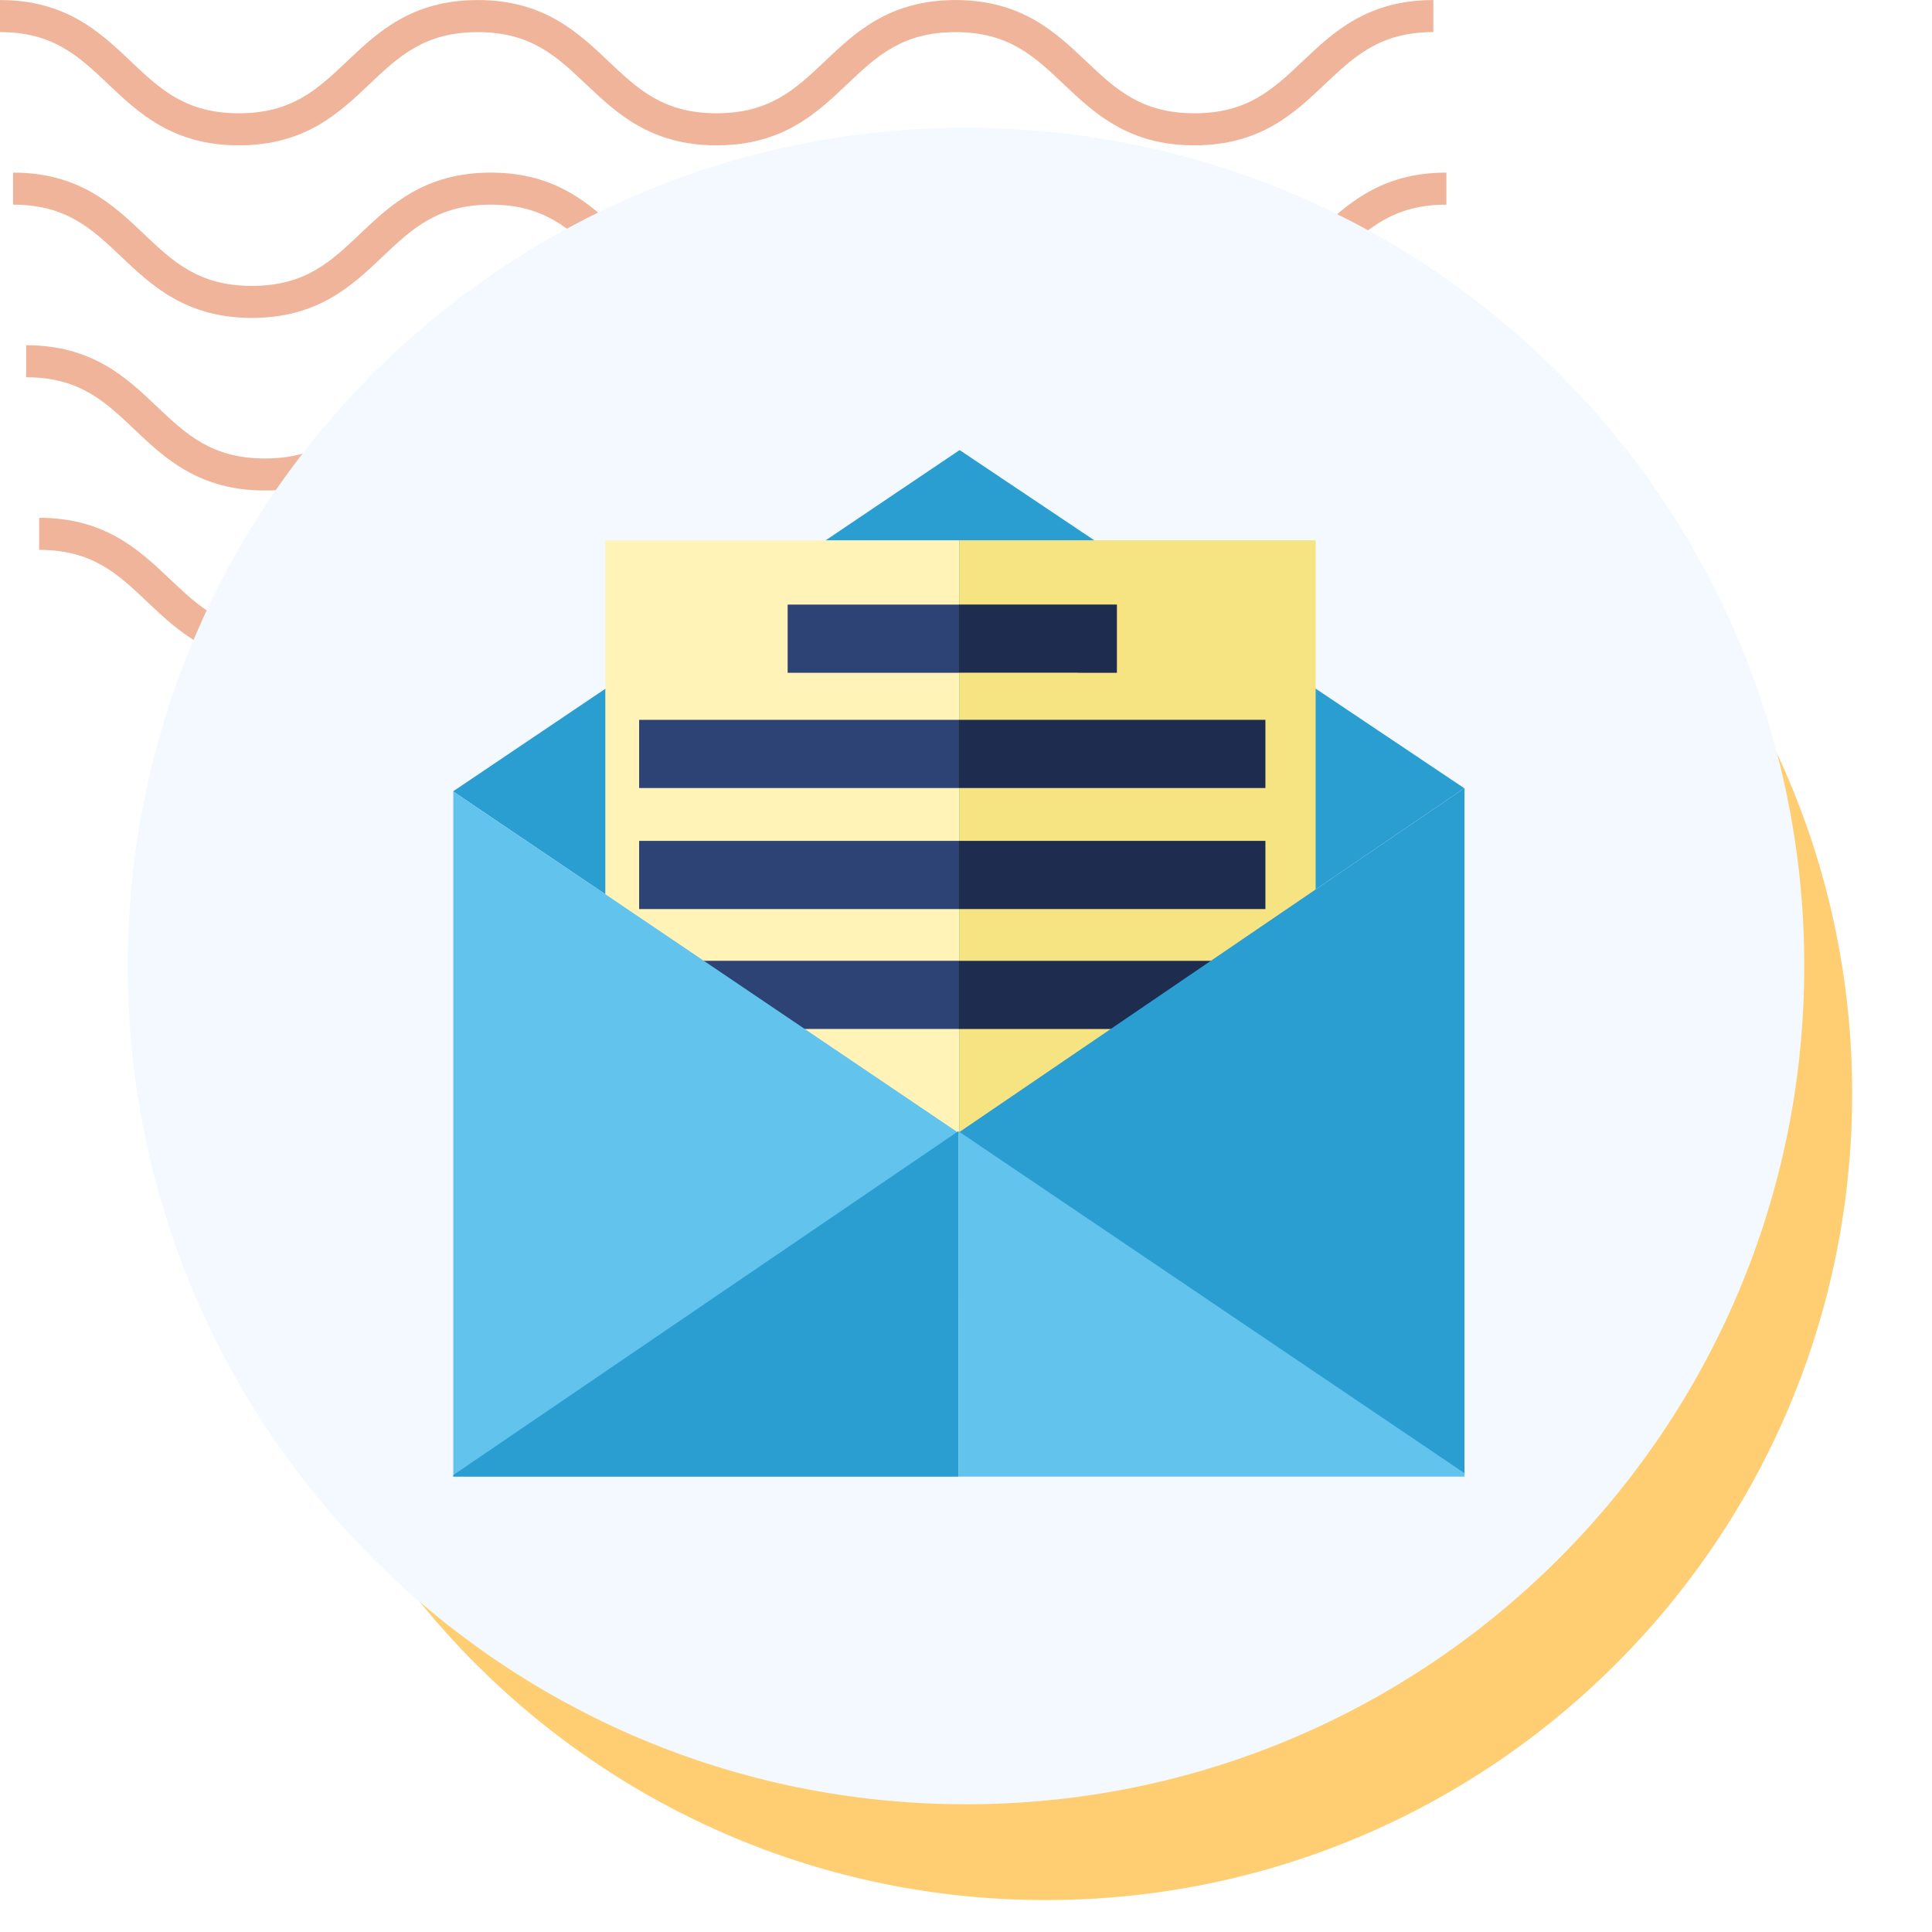
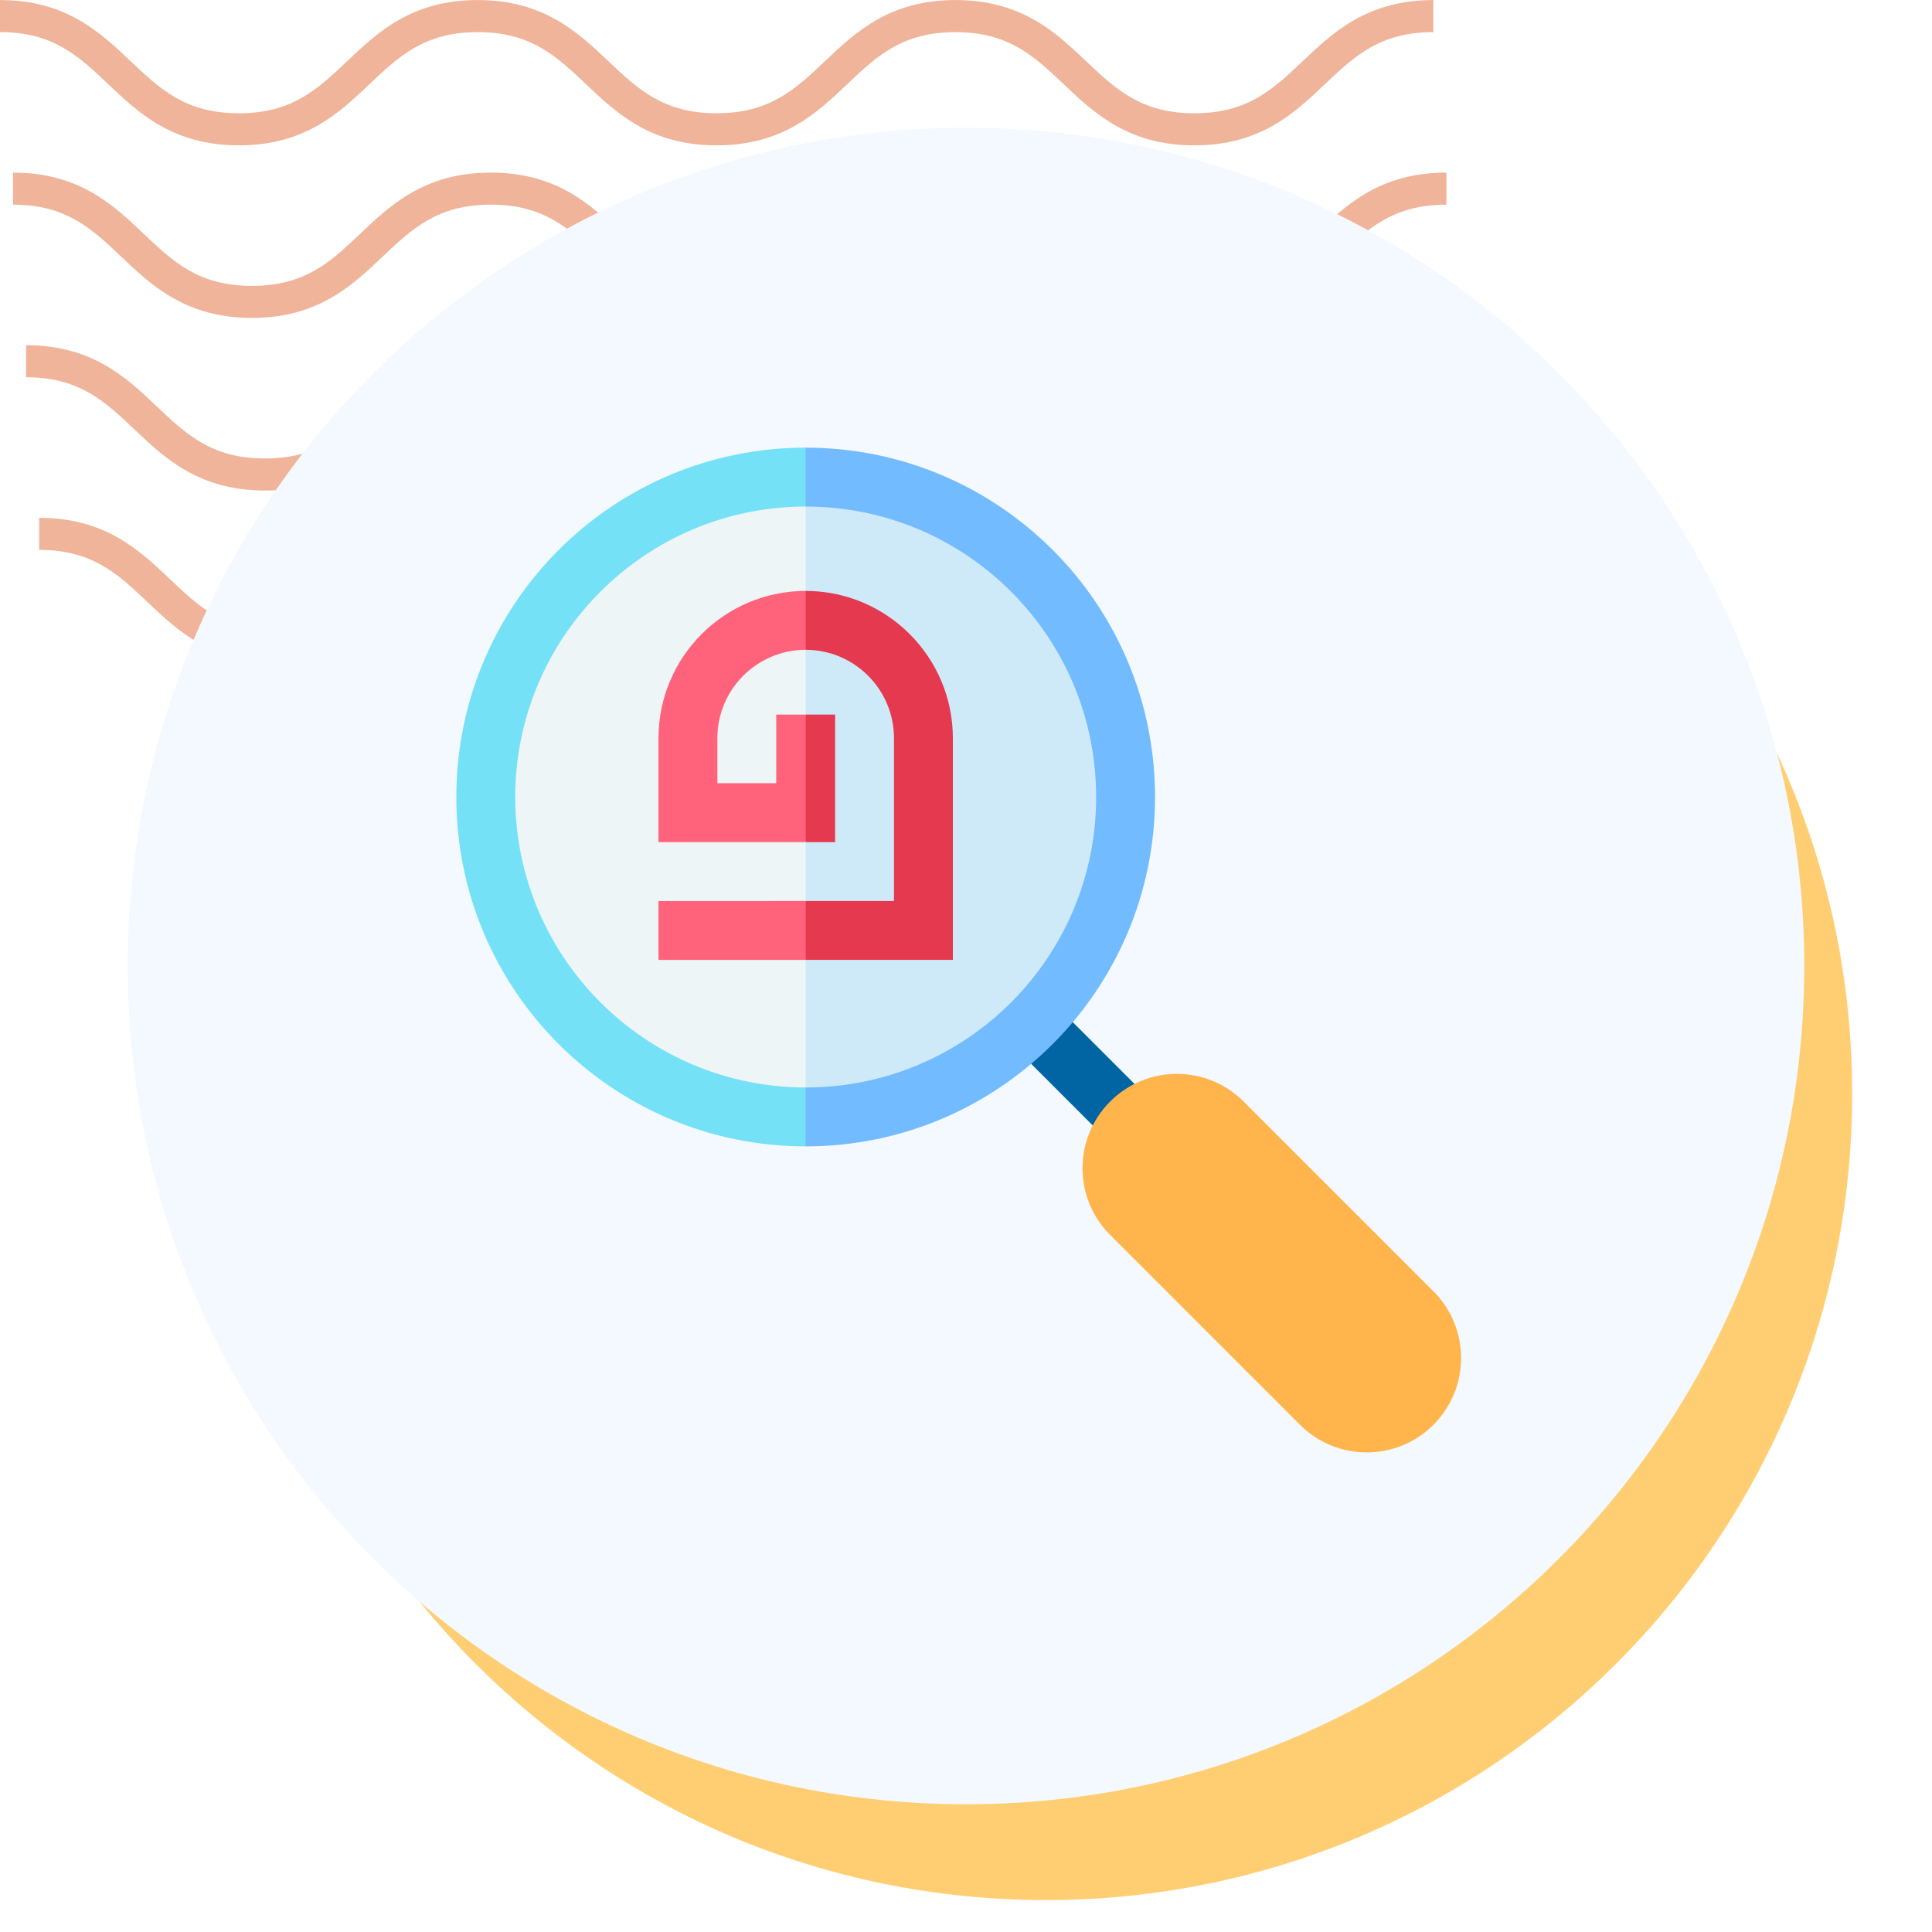
<svg xmlns="http://www.w3.org/2000/svg" width="121" height="121" viewBox="0 0 121 121">
  <defs>
    <clipPath id="clip-path">
      <rect id="Rectángulo_400938" data-name="Rectángulo 400938" width="121" height="121" transform="translate(0 0)" fill="none" />
    </clipPath>
    <clipPath id="clip-path-2">
      <rect id="Rectángulo_401073" data-name="Rectángulo 401073" width="92.219" height="41.532" fill="#efb499" />
    </clipPath>
  </defs>
-   <g id="Grupo_1104213" data-name="Grupo 1104213" transform="translate(-387.496 -1456.7)">
+   <g id="Grupo_1104642" data-name="Grupo 1104642" transform="translate(-387.496 -1456.7)">
    <g id="Grupo_1104201" data-name="Grupo 1104201" transform="translate(-0.172 -4556.3)">
      <rect id="Rectángulo_401103" data-name="Rectángulo 401103" width="121" height="121" transform="translate(387.668 6013)" fill="none" />
      <g id="Grupo_1099348" data-name="Grupo 1099348" transform="translate(387.668 6013)">
        <g id="Grupo_1099282" data-name="Grupo 1099282">
          <g id="Grupo_1099281" data-name="Grupo 1099281" clip-path="url(#clip-path-2)">
            <path id="Trazado_873375" data-name="Trazado 873375" d="M74.8,9.1c-4.139,0-6.28-2.03-8.17-3.821-1.855-1.756-3.452-3.274-6.792-3.274s-4.937,1.517-6.792,3.274C51.161,7.072,49.023,9.1,44.881,9.1s-6.28-2.03-8.169-3.821C34.857,3.525,33.26,2.007,29.92,2.007s-4.937,1.517-6.789,3.274C21.241,7.072,19.1,9.1,14.962,9.1S8.679,7.072,6.789,5.281C4.937,3.525,3.34,2.007,0,2.007V0C4.139,0,6.28,2.033,8.17,3.821c1.855,1.759,3.452,3.274,6.792,3.274S19.9,5.58,21.75,3.824C23.637,2.033,25.781,0,29.92,0s6.283,2.033,8.17,3.821c1.855,1.759,3.452,3.274,6.792,3.274s4.937-1.514,6.792-3.274C53.56,2.033,55.7,0,59.843,0s6.283,2.033,8.17,3.821C69.867,5.58,71.464,7.094,74.8,7.094S79.742,5.58,81.6,3.821C83.483,2.033,85.624,0,89.766,0V2.007c-3.34,0-4.937,1.517-6.792,3.274C81.084,7.072,78.943,9.1,74.8,9.1" transform="translate(2.453 32.43)" fill="#efb499" />
            <path id="Trazado_873376" data-name="Trazado 873376" d="M74.8,9.1c-4.139,0-6.283-2.03-8.17-3.824-1.855-1.756-3.452-3.27-6.792-3.27s-4.937,1.514-6.792,3.27C51.164,7.072,49.023,9.1,44.881,9.1s-6.283-2.03-8.17-3.824c-1.855-1.756-3.452-3.27-6.792-3.27s-4.937,1.517-6.789,3.27C21.241,7.072,19.1,9.1,14.962,9.1S8.679,7.072,6.789,5.278C4.937,3.522,3.34,2.007,0,2.007V0C4.139,0,6.283,2.03,8.17,3.821c1.855,1.759,3.452,3.274,6.792,3.274S19.9,5.58,21.75,3.821C23.637,2.03,25.781,0,29.92,0S36.2,2.03,38.093,3.821c1.852,1.759,3.449,3.274,6.789,3.274s4.937-1.514,6.792-3.274C53.56,2.03,55.7,0,59.843,0s6.283,2.03,8.17,3.821C69.867,5.58,71.464,7.094,74.8,7.094S79.742,5.58,81.6,3.821C83.486,2.03,85.627,0,89.769,0V2.007c-3.34,0-4.94,1.517-6.8,3.27C81.084,7.072,78.943,9.1,74.8,9.1" transform="translate(1.635 21.62)" fill="#efb499" />
            <path id="Trazado_873377" data-name="Trazado 873377" d="M74.8,9.1c-4.139,0-6.283-2.03-8.169-3.824-1.855-1.756-3.452-3.27-6.792-3.27s-4.937,1.514-6.792,3.27C51.164,7.072,49.02,9.1,44.881,9.1s-6.283-2.03-8.17-3.824c-1.855-1.756-3.452-3.27-6.792-3.27s-4.937,1.517-6.789,3.27C21.241,7.072,19.1,9.1,14.962,9.1S8.678,7.072,6.789,5.278C4.937,3.522,3.34,2.007,0,2.007V0C4.139,0,6.283,2.03,8.169,3.821c1.851,1.759,3.452,3.274,6.792,3.274S19.9,5.58,21.75,3.821C23.637,2.03,25.781,0,29.92,0S36.2,2.03,38.093,3.821c1.852,1.759,3.449,3.274,6.789,3.274s4.937-1.514,6.792-3.274C53.56,2.03,55.7,0,59.843,0s6.283,2.03,8.17,3.821C69.867,5.58,71.464,7.094,74.8,7.094S79.742,5.58,81.6,3.821C83.486,2.03,85.624,0,89.769,0V2.007c-3.34,0-4.941,1.517-6.8,3.27C81.084,7.072,78.943,9.1,74.8,9.1" transform="translate(0.818 10.81)" fill="#efb499" />
            <path id="Trazado_873378" data-name="Trazado 873378" d="M74.8,9.1c-4.139,0-6.28-2.03-8.17-3.821-1.855-1.756-3.452-3.27-6.792-3.27s-4.937,1.514-6.789,3.27C51.164,7.069,49.023,9.1,44.881,9.1s-6.28-2.03-8.169-3.821c-1.855-1.756-3.452-3.27-6.792-3.27s-4.937,1.514-6.789,3.267C21.245,7.069,19.1,9.1,14.962,9.1S8.678,7.069,6.789,5.278C4.937,3.522,3.34,2.007,0,2.007V0C4.139,0,6.283,2.03,8.17,3.821c1.855,1.756,3.452,3.27,6.792,3.27S19.9,5.577,21.75,3.821C23.64,2.03,25.781,0,29.92,0s6.28,2.03,8.173,3.821c1.852,1.756,3.449,3.27,6.789,3.27s4.937-1.514,6.792-3.27C53.563,2.03,55.7,0,59.843,0s6.28,2.03,8.17,3.821c1.855,1.756,3.452,3.27,6.792,3.27s4.937-1.514,6.792-3.27C83.486,2.03,85.627,0,89.769,0V2.007c-3.344,0-4.941,1.514-6.8,3.27C81.084,7.069,78.943,9.1,74.8,9.1" transform="translate(0 0.003)" fill="#efb499" />
          </g>
        </g>
      </g>
      <circle id="Elipse_11504" data-name="Elipse 11504" cx="50.5" cy="50.5" r="50.5" transform="translate(402.668 6031)" fill="#ffce73" />
      <circle id="Elipse_11503" data-name="Elipse 11503" cx="52.5" cy="52.5" r="52.5" transform="translate(395.668 6021)" fill="#f3f9ff" />
    </g>
    <g id="Grupo_1104204" data-name="Grupo 1104204" transform="translate(413.438 1482.504)">
      <rect id="Rectángulo_401104" data-name="Rectángulo 401104" width="68" height="69" transform="translate(0.059 -0.804)" fill="none" />
-       <g id="Grupo_1099356" data-name="Grupo 1099356" transform="translate(2.448 2.383)">
-         <path id="Trazado_608993" data-name="Trazado 608993" d="M31.71,0,0,21.366v.021L31.628,42.755,63.316,21.179Z" transform="translate(0 0)" fill="#2a9ed1" />
-         <path id="Trazado_608994" data-name="Trazado 608994" d="M8.758,5.2V52.048l2.234,2.365,2.685-2.844,2.685,2.844,2.686-2.844,2.685,2.844,2.685-2.844L27.1,54.414l2.685-2.844,1.135,1.2V5.2Z" transform="translate(0.762 0.452)" fill="#fff3b8" />
-         <path id="Trazado_608995" data-name="Trazado 608995" d="M29.149,5.2V52.772l1.55,1.641,2.685-2.844,2.686,2.844,2.685-2.844,2.685,2.844,2.686-2.844,2.686,2.844L49.5,51.57l1.972,2.089V5.2Z" transform="translate(2.536 0.452)" fill="#f6e381" />
-         <path id="Trazado_608996" data-name="Trazado 608996" d="M36.586,13.175H39.03V8.9H29.1v4.27h7.488Z" transform="translate(2.531 0.774)" fill="#1e2d4f" />
-         <rect id="Rectángulo_377588" data-name="Rectángulo 377588" width="10.689" height="4.27" transform="translate(20.94 9.679)" fill="#2d4375" />
-         <rect id="Rectángulo_377589" data-name="Rectángulo 377589" width="19.991" height="4.27" transform="translate(11.639 16.897)" fill="#2d4375" />
-         <path id="Trazado_608997" data-name="Trazado 608997" d="M43.681,19.814h4.65v-4.27H29.1v4.27H43.681Z" transform="translate(2.531 1.352)" fill="#1e2d4f" />
-         <path id="Trazado_608998" data-name="Trazado 608998" d="M39.031,26.788h9.3v-4.27H29.1v4.27Z" transform="translate(2.531 1.958)" fill="#1e2d4f" />
-         <rect id="Rectángulo_377590" data-name="Rectángulo 377590" width="19.991" height="4.27" transform="translate(11.639 24.477)" fill="#2d4375" />
-         <rect id="Rectángulo_377591" data-name="Rectángulo 377591" width="19.991" height="4.27" transform="translate(11.639 31.986)" fill="#2d4375" />
-         <path id="Trazado_608999" data-name="Trazado 608999" d="M39.031,33.7h9.3v-4.27H29.1V33.7Z" transform="translate(2.531 2.559)" fill="#1e2d4f" />
-         <path id="Trazado_609000" data-name="Trazado 609000" d="M29.1,41.061l31.7,21.42V19.493l-.014-.009Z" transform="translate(2.531 1.695)" fill="#2a9ed1" />
-         <path id="Trazado_609001" data-name="Trazado 609001" d="M0,19.767V62.582L31.629,41.045,0,19.675Z" transform="translate(0 1.711)" fill="#62c3ed" />
-         <path id="Trazado_609002" data-name="Trazado 609002" d="M0,60.782v.1H31.629V39.245Z" transform="translate(0 3.413)" fill="#2a9ed1" />
-         <path id="Trazado_609003" data-name="Trazado 609003" d="M29.1,60.88H60.8v-.216L29.1,39.245Z" transform="translate(2.531 3.413)" fill="#62c3ed" />
+       <g id="Grupo_1104536" data-name="Grupo 1104536" transform="translate(2.626 2.232)">
+         <path id="Trazado_895703" data-name="Trazado 895703" d="M15.011,35.036A20.036,20.036,0,0,0,35.047,55.072l4.179-20.405L35.047,15A20.036,20.036,0,0,0,15.011,35.036Z" transform="translate(-13.156 -13.156)" fill="#eef5f6" />
+         <path id="Trazado_895704" data-name="Trazado 895704" d="M178.011,15V55.072a20.036,20.036,0,1,0,0-40.072Z" transform="translate(-156.12 -13.156)" fill="#cee9f8" />
+         <path id="Trazado_895705" data-name="Trazado 895705" d="M0,0H3.688V7.375H0Z" transform="translate(35.317 37.895) rotate(-45)" fill="#0065a2" />
+         <path id="Trazado_895706" data-name="Trazado 895706" d="M341.069,332.679l-11.888-11.888a5.91,5.91,0,1,0-8.359,8.359l11.888,11.888a5.91,5.91,0,0,0,8.359-8.359Z" transform="translate(-279.861 -279.841)" fill="#ffb54c" />
+         <path id="Trazado_895707" data-name="Trazado 895707" d="M110.386,80.744v4.3H106.7V82.219a5.538,5.538,0,0,1,5.531-5.531l.86-1.844L112.23,73a9.23,9.23,0,0,0-9.219,9.219v6.515h9.219l.492-3.442-.492-4.548Z" transform="translate(-90.339 -64.027)" fill="#ff637b" />
+         <path id="Trazado_895708" data-name="Trazado 895708" d="M103.011,231v3.688h9.219l.492-2.09-.492-1.6Z" transform="translate(-90.339 -202.605)" fill="#ff637b" />
+         <path id="Trazado_895709" data-name="Trazado 895709" d="M187.23,82.219A9.23,9.23,0,0,0,178.011,73v3.688a5.538,5.538,0,0,1,5.531,5.531v10.2h-5.531v3.688h9.219Z" transform="translate(-156.12 -64.027)" fill="#e53950" />
+         <path id="Trazado_895710" data-name="Trazado 895710" d="M178.011,136h1.844v7.99h-1.844Z" transform="translate(-156.12 -119.283)" fill="#e53950" />
+         <path id="Trazado_895711" data-name="Trazado 895711" d="M3.7,21.88A18.213,18.213,0,0,1,21.891,3.688l2.458-1.6L21.891,0a21.88,21.88,0,0,0,0,43.76l1.352-1.844-1.352-1.844A18.213,18.213,0,0,1,3.7,21.88Z" fill="#75e1f7" />
+         <path id="Trazado_895712" data-name="Trazado 895712" d="M178.011,0V3.688a18.192,18.192,0,1,1,0,36.385V43.76a21.88,21.88,0,1,0,0-43.76Z" transform="translate(-156.12)" fill="#72bbff" />
      </g>
    </g>
  </g>
</svg>
